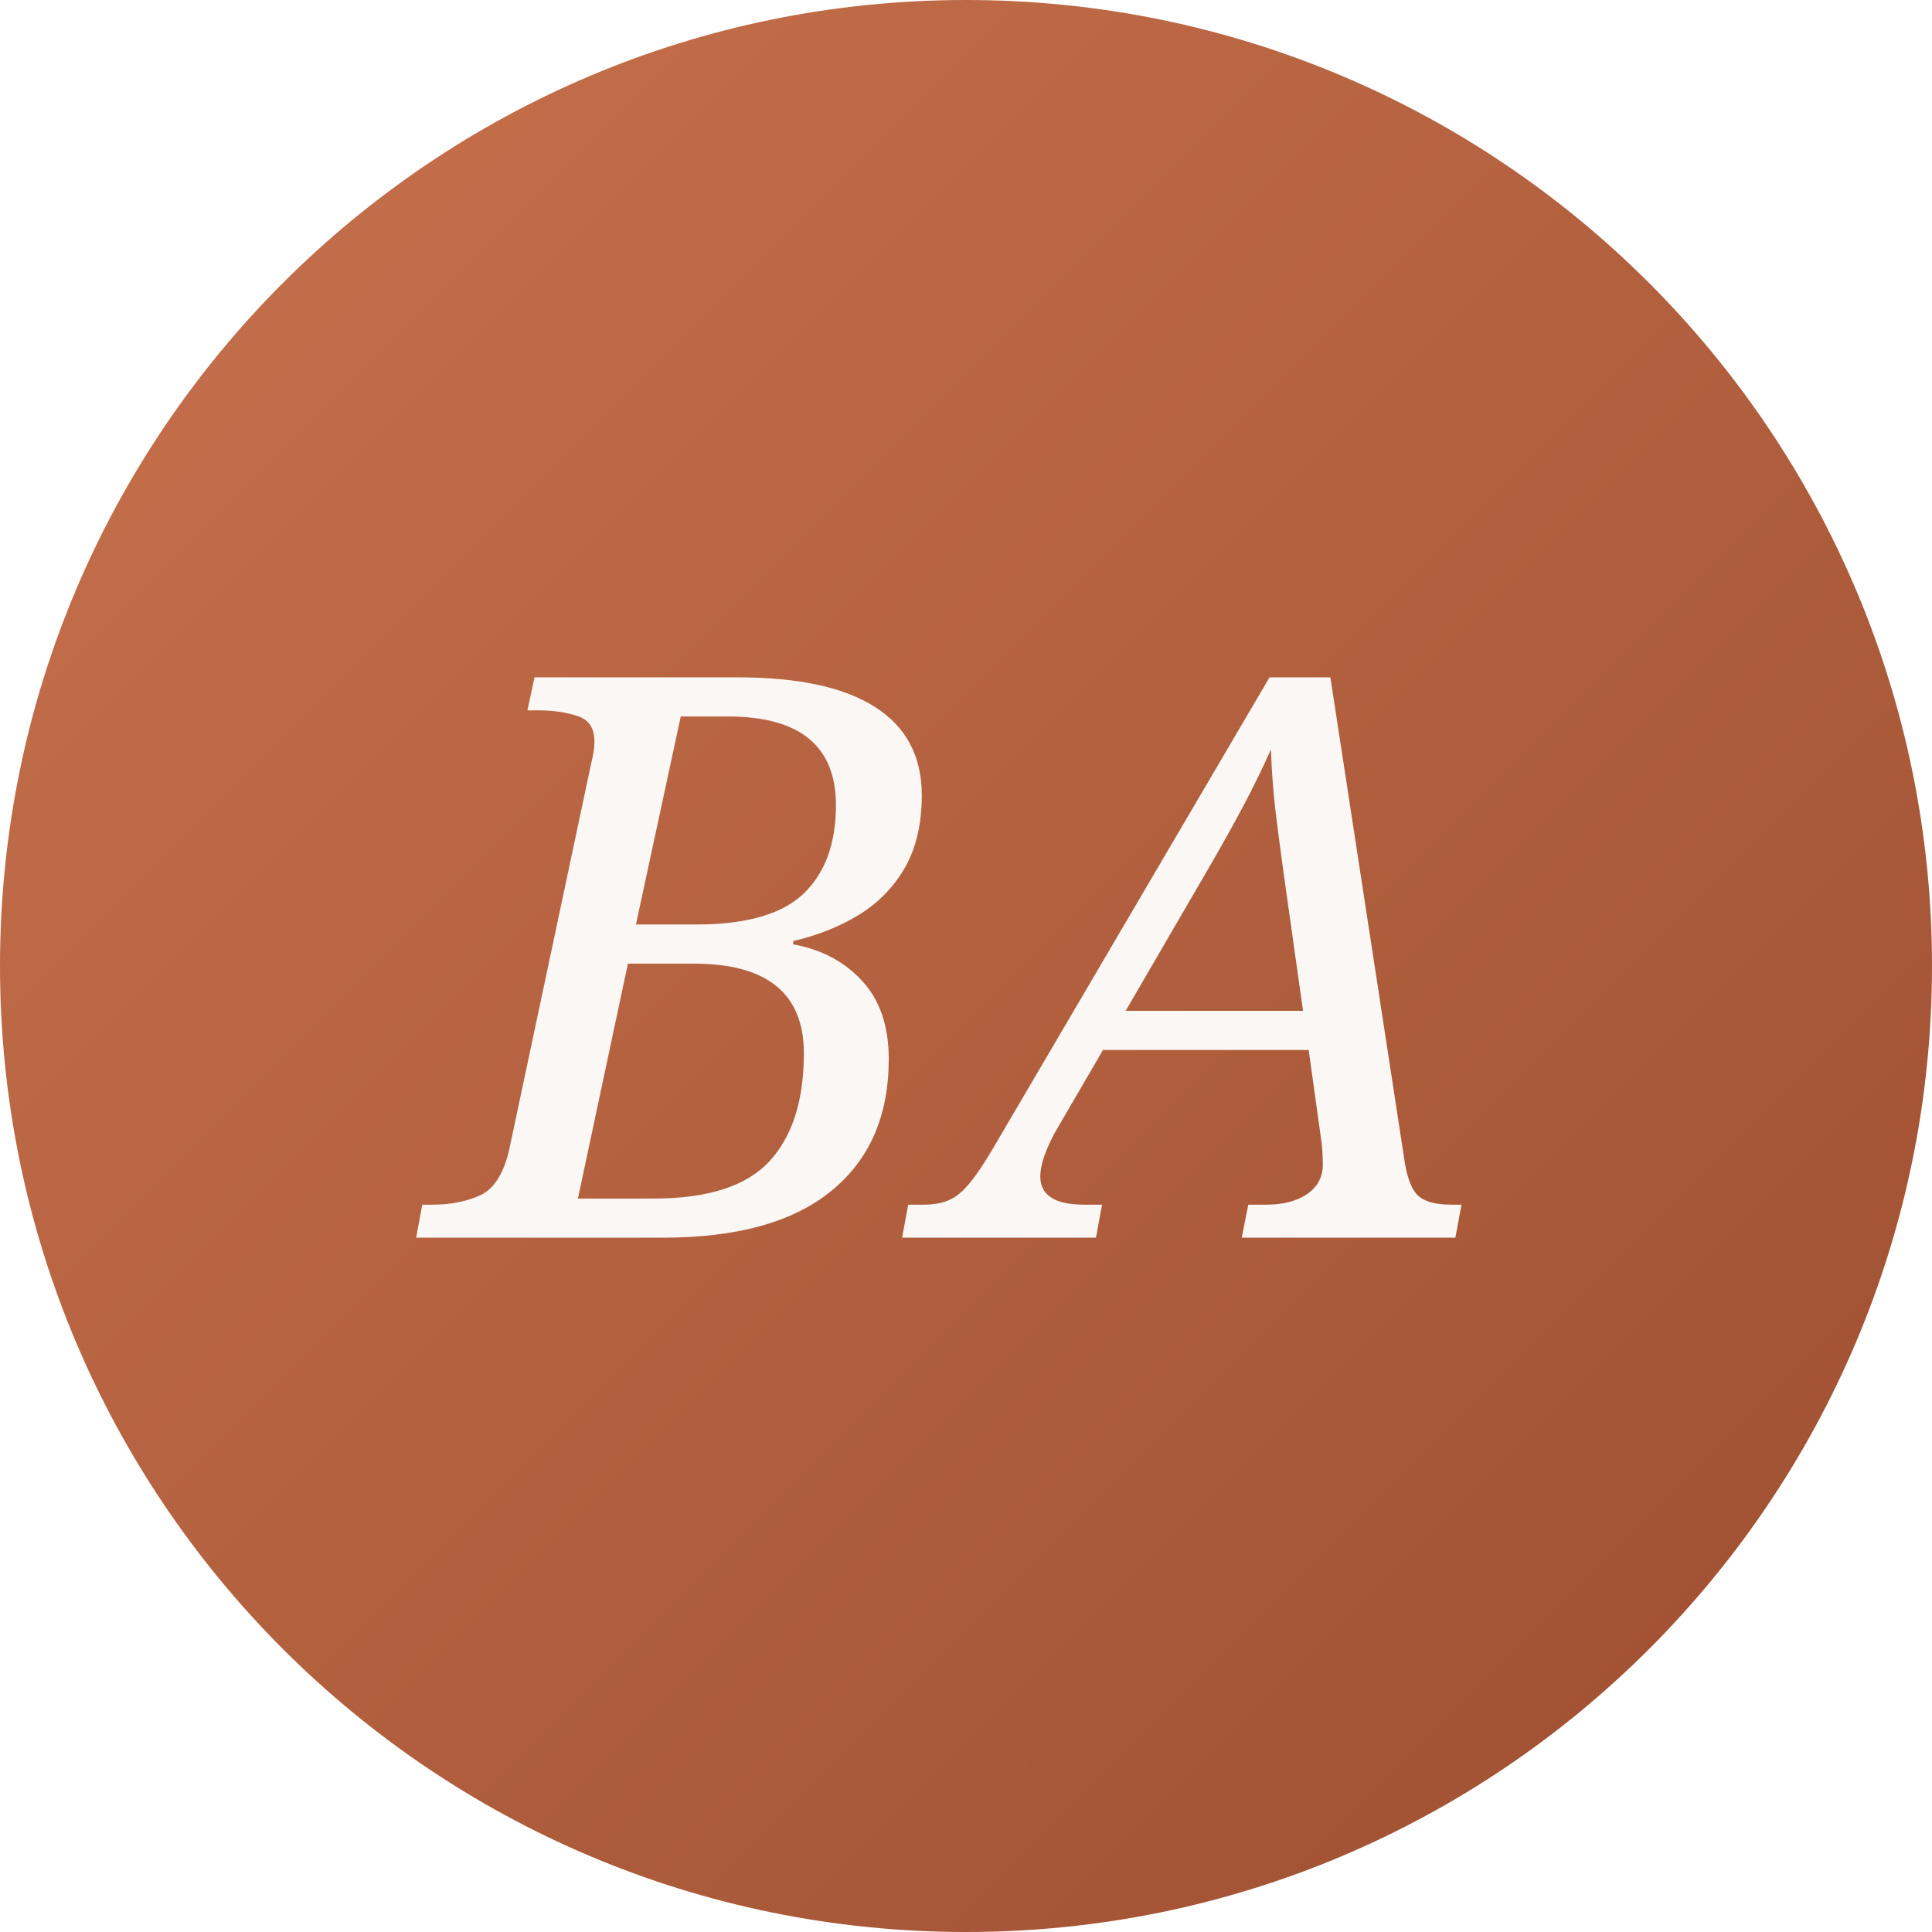
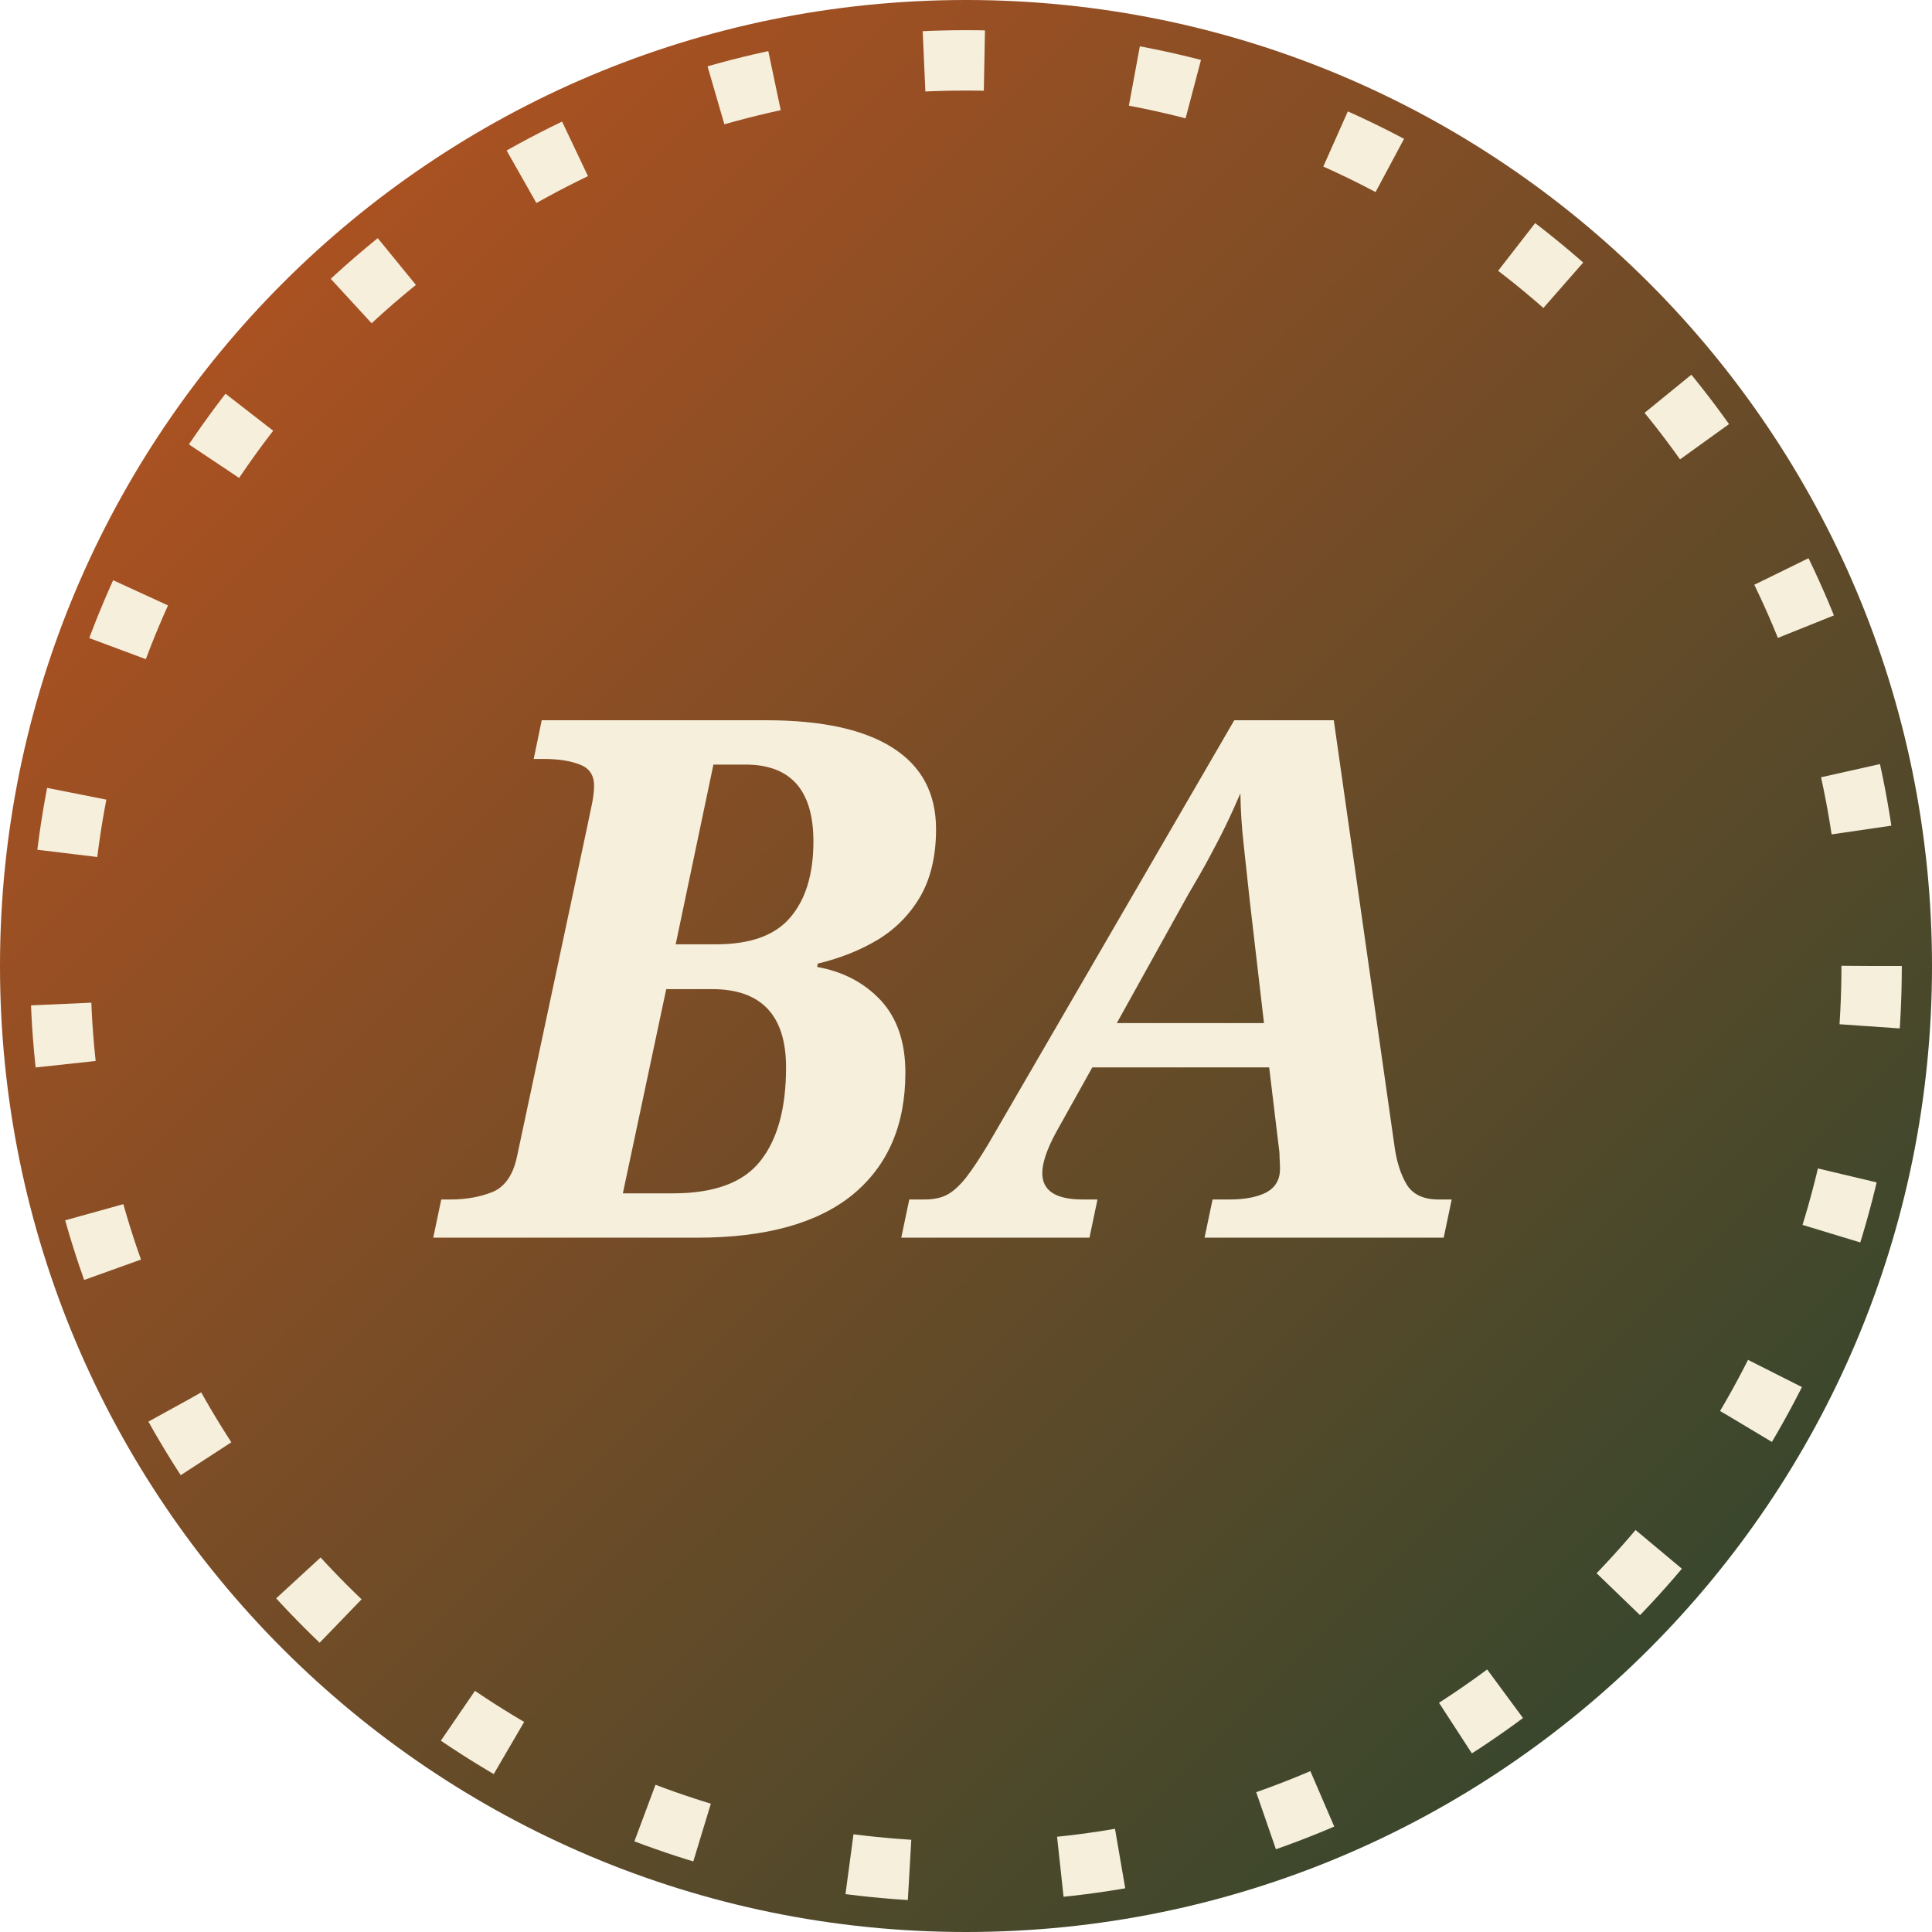
<svg xmlns="http://www.w3.org/2000/svg" viewBox="0 0 64 64">
  <defs>
    <linearGradient id="g" x1="0" y1="0" x2="64" y2="64" gradientUnits="userSpaceOnUse">
-       <stop offset="0" stop-color="#c9724d" />
-       <stop offset="1" stop-color="#9c4e30" />
+       <stop offset="0" stop-color="#c1531f" />
+       <stop offset="1" stop-color="#22452f" />
    </linearGradient>
  </defs>
  <circle cx="32" cy="32" r="32" fill="url(#g)" />
-   <text x="32" y="41" text-anchor="middle" font-family="Georgia, 'Playfair Display', serif" font-style="italic" font-size="26" fill="#faf7f4">ВА</text>
+   <circle cx="32" cy="32" r="30" fill="none" stroke="#f6efdc" stroke-width="2" stroke-dasharray="2 5" />
+   <text x="32" y="41" text-anchor="middle" font-family="Georgia, serif" font-style="italic" font-weight="700" font-size="24" fill="#f6efdc">ВА</text>
</svg>
